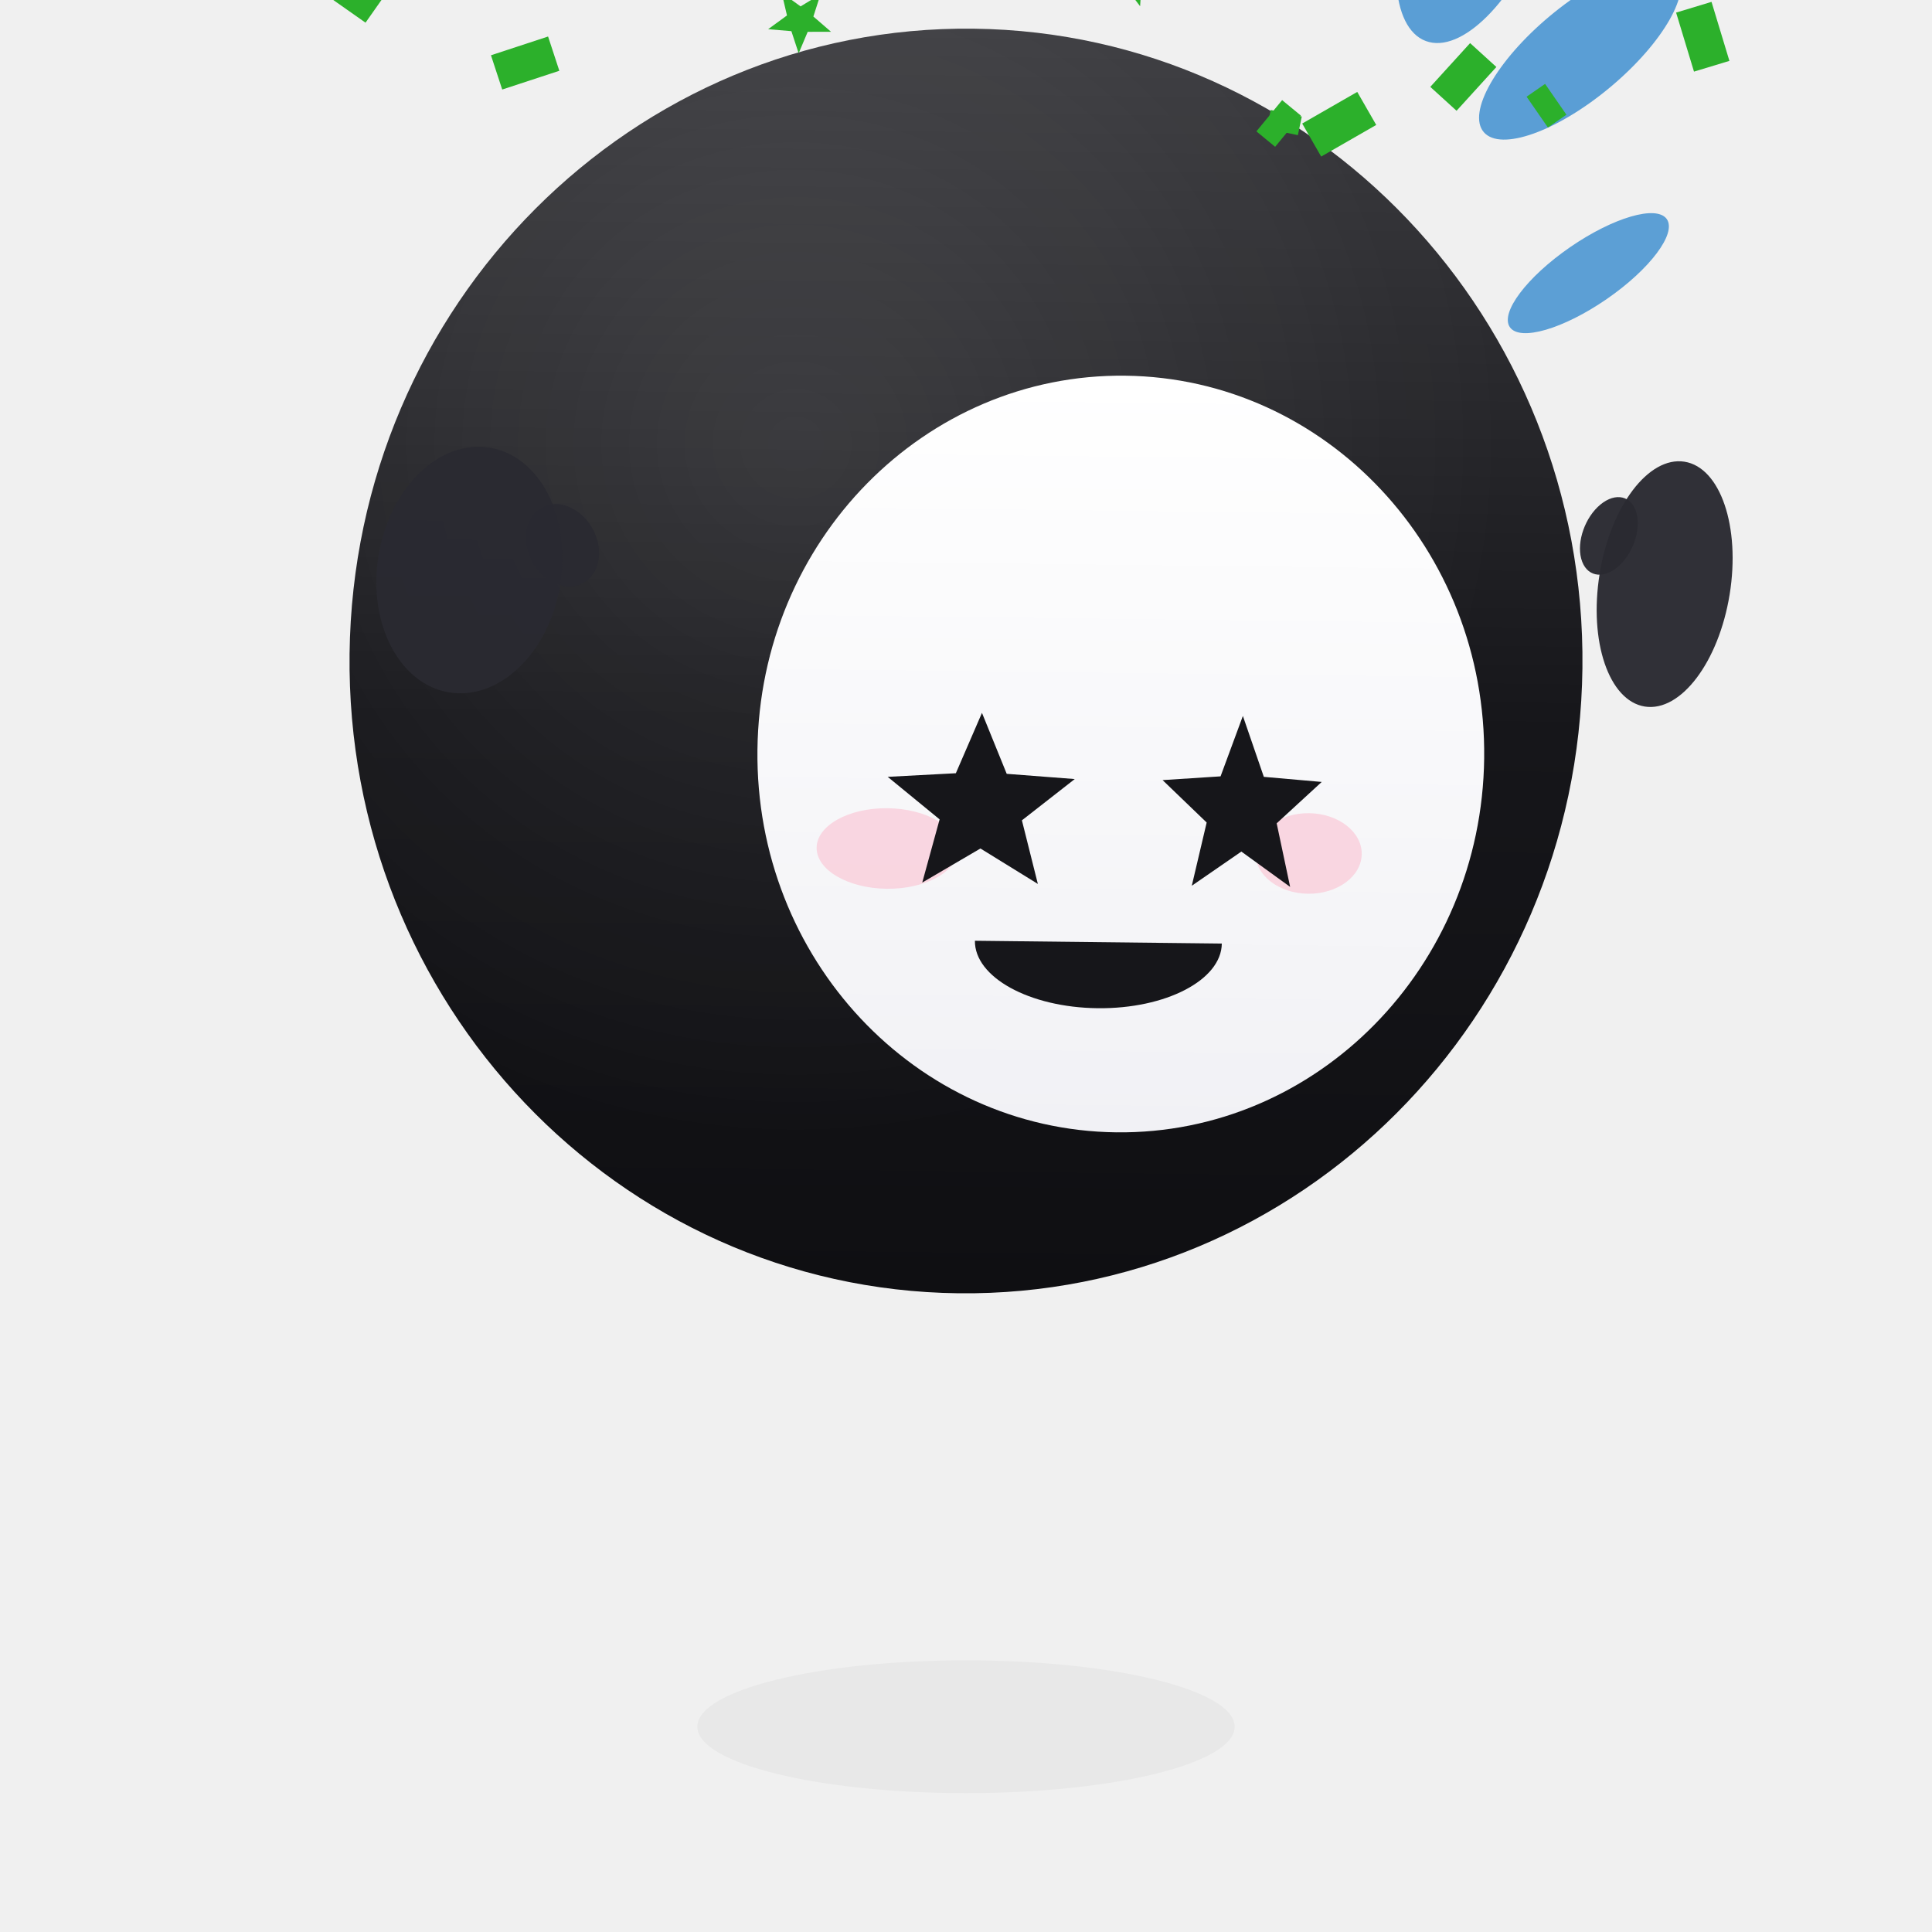
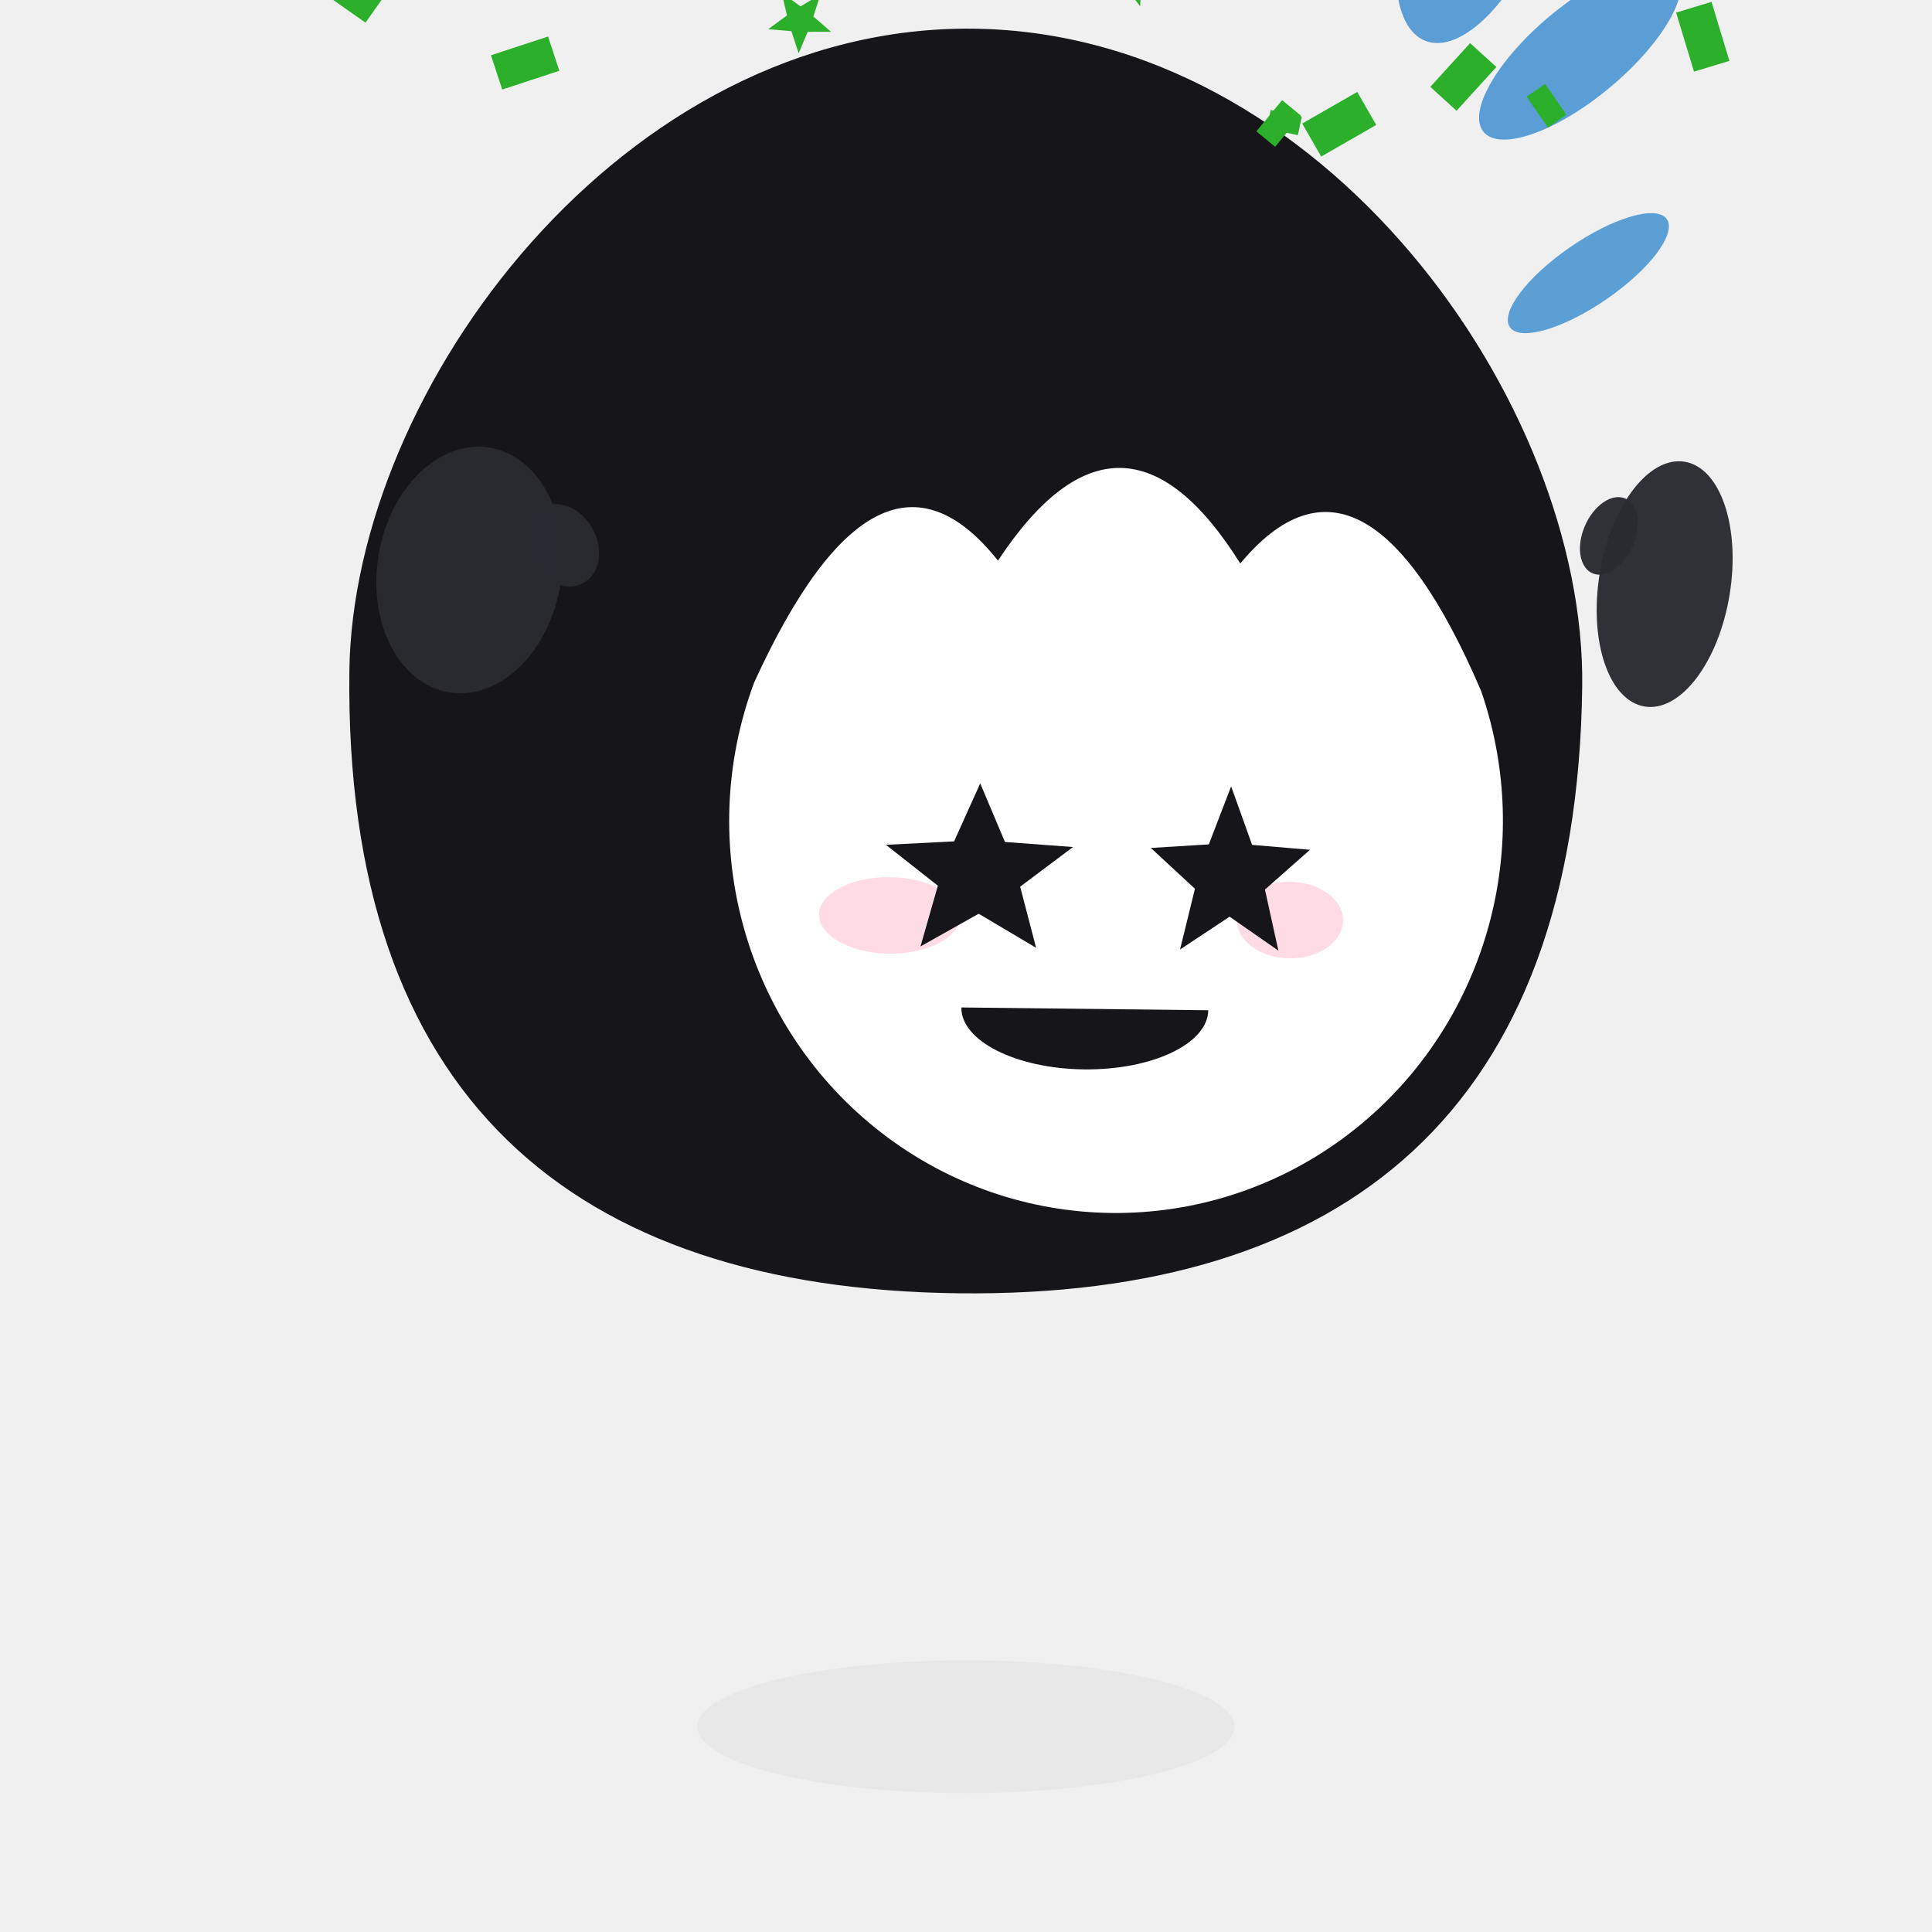
<svg xmlns="http://www.w3.org/2000/svg" width="320" height="320" viewBox="0 0 320 320">
  <defs>
-     <linearGradient id="bg0" gradientUnits="userSpaceOnUse" x1="0" y1="-104" x2="0" y2="104">
-       <stop offset="0" stop-color="#3b3b3f" />
-       <stop offset="0.55" stop-color="#16161A" />
-       <stop offset="1" stop-color="#0f0f12" />
-     </linearGradient>
-     <radialGradient id="bg1" gradientUnits="userSpaceOnUse" cx="-28" cy="-35.36" r="115" fx="-28" fy="-35.36">
-       <stop offset="0" stop-color="#FFFFFF" />
-       <stop offset="1" stop-color="rgba(255,255,255,0)" />
-     </radialGradient>
-     <linearGradient id="bg2" gradientUnits="userSpaceOnUse" x1="0" y1="-47.226" x2="0" y2="77.226">
-       <stop offset="0" stop-color="#FFFFFF" />
-       <stop offset="1" stop-color="#F1F1F5" />
-     </linearGradient>
    <clipPath id="bc1">
-       <path d="M84.237 15C84.237 49.367 57.845 77.226 25.29 77.226C-7.266 77.226 -33.657 49.367 -33.657 15C-33.657 -19.367 -7.266 -47.226 25.29 -47.226C57.845 -47.226 84.237 -19.367 84.237 15" transform="matrix(1.021 0.012 -0.012 1.007 160 109.48)" />
+       <path d="M83.613 3.941C93.095 30.718 84.357 60.717 62.119 77.734C39.881 94.75 9.414 94.75 -12.824 77.734C-35.063 60.717 -43.801 30.718 -34.318 3.941Q-14.663 -41.061 4.992 -16.567Q24.647 -47.525 44.302 -16.567Q63.958 -41.061 83.613 3.941Z" transform="matrix(1.021 0.012 -0.012 1.007 160 109.48)" />
    </clipPath>
  </defs>
  <path d="M44.502 126C44.502 132.075 24.578 137 0 137C-24.578 137 -44.502 132.075 -44.502 126C-44.502 119.925 -24.578 115 0 115C24.578 115 44.502 119.925 44.502 126" fill="rgba(22,22,26,0.13)" fill-opacity="0.264" transform="matrix(1 0 0 1 160 160)" />
-   <path d="M89.048 2C89.048 56.566 47.411 100.8 -3.952 100.8C-55.314 100.8 -96.952 56.566 -96.952 2C-96.952 -52.566 -55.314 -96.8 -3.952 -96.8C47.411 -96.8 89.048 -52.566 89.048 2" fill="url(#bg0)" transform="matrix(1.021 0.012 -0.012 1.007 160 109.48)" />
-   <path d="M100 0C100 57.438 55.228 104 0 104C-55.228 104 -100 57.438 -100 0C-100 -57.438 -55.228 -104 0 -104C55.228 -104 100 -57.438 100 0" fill="url(#bg0)" transform="matrix(1.021 0.012 -0.012 1.007 160 109.48)" />
-   <path d="M100 0C100 57.438 55.228 104 0 104C-55.228 104 -100 57.438 -100 0C-100 -57.438 -55.228 -104 0 -104C55.228 -104 100 -57.438 100 0" fill="url(#bg1)" fill-opacity="0.1" transform="matrix(1.021 0.012 -0.012 1.007 160 109.48)" />
-   <path d="M84.237 15C84.237 49.367 57.845 77.226 25.29 77.226C-7.266 77.226 -33.657 49.367 -33.657 15C-33.657 -19.367 -7.266 -47.226 25.29 -47.226C57.845 -47.226 84.237 -19.367 84.237 15" fill="url(#bg2)" transform="matrix(1.021 0.012 -0.012 1.007 160 109.48)" />
-   <path d="M11.5 0C11.5 3.866 6.351 7 0 7C-6.351 7 -11.5 3.866 -11.5 0C-11.5 -3.866 -6.351 -7 0 -7C6.351 -7 11.5 -3.866 11.5 0" fill="rgba(255,138,168,0.42)" fill-opacity="0.7" transform="matrix(1.016 0.012 -0.011 0.953 146.945 140.537)" />
-   <path d="M11.5 0C11.5 3.866 6.351 7 0 7C-6.351 7 -11.5 3.866 -11.5 0C-11.5 -3.866 -6.351 -7 0 -7C6.351 -7 11.5 -3.866 11.5 0" fill="rgba(255,138,168,0.42)" fill-opacity="0.7" transform="matrix(0.766 0.009 -0.011 0.953 216.735 141.36)" />
+   <path d="M-3.952 -96.8C48.865 -96.8 89.048 -39.496 89.048 4.766C89.048 71.16 54.335 100.8 -3.952 100.8C-62.238 100.8 -96.952 71.16 -96.952 4.766C-96.952 -39.496 -56.768 -96.8 -3.952 -96.8Z" fill="#16161A" transform="matrix(1.021 0.012 -0.012 1.007 160 109.48)" />
+   <path d="M0 -104C56.792 -104 100 -43.68 100 2.912C100 72.8 62.674 104 0 104C-62.674 104 -100 72.8 -100 2.912C-100 -43.68 -56.792 -104 0 -104Z" fill="#16161A" transform="matrix(1.021 0.012 -0.012 1.007 160 109.48)" />
+   <path d="M83.613 3.941C93.095 30.718 84.357 60.717 62.119 77.734C39.881 94.75 9.414 94.75 -12.824 77.734C-35.063 60.717 -43.801 30.718 -34.318 3.941Q-14.663 -41.061 4.992 -16.567Q24.647 -47.525 44.302 -16.567Q63.958 -41.061 83.613 3.941Z" fill="#FFFFFF" transform="matrix(1.021 0.012 -0.012 1.007 160 109.48)" />
+   <path d="M11.5 0C11.5 3.866 6.351 7 0 7C-6.351 7 -11.5 3.866 -11.5 0C-11.5 -3.866 -6.351 -7 0 -7C6.351 -7 11.5 -3.866 11.5 0" fill="rgba(255,138,168,0.42)" fill-opacity="0.7" transform="matrix(1.016 0.012 -0.011 0.905 147.345 151.617)" />
+   <path d="M11.5 0C11.5 3.866 6.351 7 0 7C-6.351 7 -11.5 3.866 -11.5 0C-11.5 -3.866 -6.351 -7 0 -7C6.351 -7 11.5 -3.866 11.5 0" fill="rgba(255,138,168,0.42)" fill-opacity="0.7" transform="matrix(0.766 0.009 -0.011 0.905 213.654 152.398)" />
  <g clip-path="url(#bc1)">
-     <path d="M0 -16L4.138 -5.695L15.217 -4.944L6.695 2.175L9.405 12.944L0 7.04L-9.405 12.944L-6.695 2.175L-15.217 -4.944L-4.138 -5.695Z" fill="#16161A" transform="matrix(1.018 0.012 -0.011 0.975 162.469 133.673)" />
-     <path d="M0 -16L4.138 -5.695L15.217 -4.944L6.695 2.175L9.405 12.944L0 7.04L-9.405 12.944L-6.695 2.175L-15.217 -4.944L-4.138 -5.695Z" fill="#16161A" transform="matrix(0.866 0.01 -0.011 0.975 205.684 134.182)" />
-     <path d="M-21.08 0L21.08 0C21.08 6.835 11.642 12.376 0 12.376C-11.642 12.376 -21.08 6.835 -21.08 0Z" fill="#16161A" transform="matrix(0.97 0.011 -0.01 0.884 181.923 156.051)" />
+     <path d="M0 -16L4.138 -5.695L15.217 -4.944L6.695 2.175L9.405 12.944L0 7.04L-9.405 12.944L-6.695 2.175L-15.217 -4.944L-4.138 -5.695Z" fill="#16161A" transform="matrix(1.018 0.012 -0.011 0.937 162.179 144.744)" />
+     <path d="M0 -16L4.138 -5.695L15.217 -4.944L6.695 2.175L9.405 12.944L0 7.04L-9.405 12.944L-6.695 2.175L-15.217 -4.944L-4.138 -5.695Z" fill="#16161A" transform="matrix(0.866 0.01 -0.011 0.937 203.74 145.234)" />
+     <path d="M-21.08 0L21.08 0C21.08 6.835 11.642 12.376 0 12.376C-11.642 12.376 -21.08 6.835 -21.08 0Z" fill="#16161A" transform="matrix(0.97 0.011 -0.01 0.81 179.68 167.1)" />
  </g>
  <path d="M-10.215 -10.816C-8.289 -8.119 -9.498 -3.956 -12.914 -1.517C-16.33 0.922 -20.66 0.713 -22.585 -1.984C-24.511 -4.681 -23.302 -8.844 -19.886 -11.283C-16.47 -13.722 -12.14 -13.513 -10.215 -10.816" fill="#2A2A31" fill-opacity="0.962" transform="matrix(-0.876 -0.138 -0.161 0.994 77.756 94.416)" />
  <path d="M17.2 0C17.2 11.267 9.499 20.4 0 20.4C-9.499 20.4 -17.2 11.267 -17.2 0C-17.2 -11.267 -9.499 -20.4 0 -20.4C9.499 -20.4 17.2 -11.267 17.2 0" fill="#2A2A31" fill-opacity="0.962" transform="matrix(-0.876 -0.138 -0.161 0.994 77.756 94.416)" />
  <path d="M-10.215 -10.816C-8.289 -8.119 -9.498 -3.956 -12.914 -1.517C-16.33 0.922 -20.66 0.713 -22.585 -1.984C-24.511 -4.681 -23.302 -8.844 -19.886 -11.283C-16.47 -13.722 -12.14 -13.513 -10.215 -10.816" fill="#2A2A31" fill-opacity="0.962" transform="matrix(0.626 0.099 -0.161 0.994 275.718 96.749)" />
  <path d="M17.2 0C17.2 11.267 9.499 20.4 0 20.4C-9.499 20.4 -17.2 11.267 -17.2 0C-17.2 -11.267 -9.499 -20.4 0 -20.4C9.499 -20.4 17.2 -11.267 17.2 0" fill="#2A2A31" fill-opacity="0.962" transform="matrix(0.626 0.099 -0.161 0.994 275.718 96.749)" />
  <path d="M11.102 0C11.102 13.704 6.131 24.814 0 24.814C-6.131 24.814 -11.102 13.704 -11.102 0C-11.102 -13.704 -6.131 -24.814 0 -24.814C6.131 -24.814 11.102 -13.704 11.102 0" fill="#1478C9" fill-opacity="0.677" transform="matrix(0.955 0.356 -0.36 0.942 245.094 -16.579)" />
  <path d="M7.634 0C7.634 11.316 4.216 20.49 0 20.49C-4.216 20.49 -7.634 11.316 -7.634 0C-7.634 -11.316 -4.216 -20.49 0 -20.49C4.216 -20.49 7.634 -11.316 7.634 0" fill="#1478C9" fill-opacity="0.677" transform="matrix(0.66 0.768 -0.778 0.651 261.702 8.55)" />
  <path d="M5.2 0C5.2 8.579 2.872 15.534 0 15.534C-2.872 15.534 -5.2 8.579 -5.2 0C-5.2 -8.579 -2.872 -15.534 0 -15.534C2.872 -15.534 5.2 -8.579 5.2 0" fill="#1478C9" fill-opacity="0.668" transform="matrix(0.585 0.825 -0.836 0.577 263.08 45.244)" />
  <path d="M-5.258 -3.155H5.258V3.155H-5.258Z" fill="#2CB02B" transform="matrix(-0.867 0.498 -0.498 -0.867 221.816 20.578)" />
  <path d="M-4.691 -2.814H4.691V2.814H-4.691Z" fill="#2CB02B" transform="matrix(-0.346 -0.938 0.938 -0.346 197.159 -51.806)" />
  <path d="M-3.069 -1.842H3.069V1.842H-3.069Z" fill="#2CB02B" transform="matrix(0.744 -0.668 0.668 0.744 139.984 -23.523)" />
  <path d="M-2.724 -1.635H2.724V1.635H-2.724Z" fill="#2CB02B" transform="matrix(-0.992 -0.123 0.123 -0.992 145.937 -4.556)" />
  <path d="M-3.376 -2.026H3.376V2.026H-3.376Z" fill="#2CB02B" transform="matrix(-0.999 0.053 -0.053 -0.999 182.823 -4.475)" />
  <path d="M-4.899 -2.94H4.899V2.94H-4.899Z" fill="#2CB02B" transform="matrix(-0.673 0.74 -0.74 -0.673 242.374 12.743)" />
  <path d="M-4.291 -2.574H4.291V2.574H-4.291Z" fill="#2CB02B" transform="matrix(-0.47 -0.883 0.883 -0.47 191.068 -34.986)" />
  <path d="M-2.785 -1.671H2.785V1.671H-2.785Z" fill="#2CB02B" transform="matrix(-0.23 0.973 -0.973 -0.23 187.216 -35.366)" />
  <path d="M-4.558 -2.735H4.558V2.735H-4.558Z" fill="#2CB02B" transform="matrix(-0.997 0.077 -0.077 -0.997 210.007 -53.972)" />
  <path d="M-3.468 -2.081H3.468V2.081H-3.468Z" fill="#2CB02B" transform="matrix(-0.566 -0.825 0.825 -0.566 62.494 -14.018)" />
  <path d="M-3.351 -2.011H3.351V2.011H-3.351Z" fill="#2CB02B" transform="matrix(-0.636 0.772 -0.772 -0.636 211.782 20.449)" />
  <path d="M-2.604 -1.563H2.604V1.563H-2.604Z" fill="#2CB02B" transform="matrix(-0.506 0.863 -0.863 -0.506 82.649 -27.173)" />
  <path d="M-2.508 -1.505H2.508V1.505H-2.508Z" fill="#2CB02B" transform="matrix(0.935 0.354 -0.354 0.935 176.641 -53.955)" />
  <path d="M-4.979 -2.987H4.979V2.987H-4.979Z" fill="#2CB02B" transform="matrix(0.95 -0.312 0.312 0.95 86.981 10.439)" />
  <path d="M-5.359 -3.216H5.359V3.216H-5.359Z" fill="#2CB02B" transform="matrix(0.995 -0.101 0.101 0.995 253.343 -17.434)" />
  <path d="M-3.537 -2.122H3.537V2.122H-3.537Z" fill="#2CB02B" transform="matrix(0.881 -0.473 0.473 0.881 168.5 -4.369)" />
  <path d="M-2.711 -1.626H2.711V1.626H-2.711Z" fill="#2CB02B" transform="matrix(0.896 -0.445 0.445 0.896 154.998 -21.868)" />
  <path d="M-5.108 -3.065H5.108V3.065H-5.108Z" fill="#2CB02B" transform="matrix(0.29 0.957 -0.957 0.29 282.03 6.085)" />
  <path d="M-5.17 -3.102H5.17V3.102H-5.17Z" fill="#2CB02B" transform="matrix(-0.855 -0.519 0.519 -0.855 140.444 -62.391)" />
  <path d="M-3.067 -1.84H3.067V1.84H-3.067Z" fill="#2CB02B" transform="matrix(0.382 -0.924 0.924 0.382 167.845 -8.896)" />
  <path d="M-2.554 -1.532H2.554V1.532H-2.554Z" fill="#2CB02B" transform="matrix(0.159 -0.987 0.987 0.159 202.57 -26.634)" />
  <path d="M-3.24 -1.944H3.24V1.944H-3.24Z" fill="#2CB02B" transform="matrix(0.625 0.781 -0.781 0.625 101.377 -10.353)" />
  <path d="M-3.106 -1.864H3.106V1.864H-3.106Z" fill="#2CB02B" transform="matrix(-0.569 -0.822 0.822 -0.569 256.15 17.509)" />
  <path d="M-3.47 -2.082H3.47V2.082H-3.47Z" fill="#2CB02B" transform="matrix(-0.694 0.72 -0.72 -0.694 205.539 -28.168)" />
  <path d="M-4.451 -2.67H4.451V2.67H-4.451Z" fill="#2CB02B" transform="matrix(0.192 0.981 -0.981 0.192 230.192 -4.991)" />
  <path d="M-3.137 -1.882H3.137V1.882H-3.137Z" fill="#2CB02B" transform="matrix(-0.929 -0.369 0.369 -0.929 211.51 -8.284)" />
  <path d="M-5.164 -3.098H5.164V3.098H-5.164Z" fill="#2CB02B" transform="matrix(0.342 0.94 -0.94 0.342 240.614 -46.576)" />
  <path d="M-2.629 -1.578H2.629V1.578H-2.629Z" fill="#2CB02B" transform="matrix(-0.979 -0.206 0.206 -0.979 212.721 20.3)" />
  <path d="M-4.492 -2.695H4.492V2.695H-4.492Z" fill="#2CB02B" transform="matrix(-0.908 0.419 -0.419 -0.908 191.554 -36.226)" />
  <path d="M-4.761 -2.857H4.761V2.857H-4.761Z" fill="#2CB02B" transform="matrix(-0.818 -0.575 0.575 -0.818 58.291 -1.319)" />
  <path d="M0 -9.722L2.4 -3.303L9.246 -3.004L3.883 1.262L5.714 7.865L0 4.083L-5.714 7.865L-3.883 1.262L-9.246 -3.004L-2.4 -3.303Z" fill="#2CB02B" transform="matrix(-0.995 -0.102 0.102 -0.995 180.424 -24.446)" />
  <path d="M0 -7.154L1.766 -2.431L6.803 -2.211L2.857 0.928L4.205 5.787L0 3.004L-4.205 5.787L-2.857 0.928L-6.803 -2.211L-1.766 -2.431Z" fill="#2CB02B" transform="matrix(-0.957 0.289 -0.289 -0.957 186.77 -5.814)" />
  <path d="M0 -10.271L2.536 -3.49L9.769 -3.174L4.103 1.333L6.037 8.31L0 4.314L-6.037 8.31L-4.103 1.333L-9.769 -3.174L-2.536 -3.49Z" fill="#2CB02B" transform="matrix(-0.963 -0.269 0.269 -0.963 145.01 -20.57)" />
  <path d="M0 -7.28L1.797 -2.474L6.924 -2.25L2.908 0.945L4.279 5.89L0 3.058L-4.279 5.89L-2.908 0.945L-6.924 -2.25L-1.797 -2.474Z" fill="#2CB02B" transform="matrix(-0.971 0.239 -0.239 -0.971 188.955 -32.151)" />
  <path d="M0 -9.338L2.305 -3.173L8.881 -2.886L3.73 1.212L5.489 7.555L0 3.922L-5.489 7.555L-3.73 1.212L-8.881 -2.886L-2.305 -3.173Z" fill="#2CB02B" transform="matrix(-0.694 -0.72 0.72 -0.694 116.284 -15.941)" />
  <path d="M0 -7.47L1.844 -2.538L7.105 -2.308L2.984 0.97L4.391 6.044L0 3.137L-4.391 6.044L-2.984 0.97L-7.105 -2.308L-1.844 -2.538Z" fill="#2CB02B" transform="matrix(-0.225 0.974 -0.974 -0.225 169.177 -26.983)" />
  <path d="M0 -7.909L1.953 -2.687L7.522 -2.444L3.159 1.027L4.649 6.399L0 3.322L-4.649 6.399L-3.159 1.027L-7.522 -2.444L-1.953 -2.687Z" fill="#2CB02B" transform="matrix(-0.759 0.651 -0.651 -0.759 165.85 -31.825)" />
  <path d="M0 -5.48L1.353 -1.862L5.212 -1.693L2.189 0.711L3.221 4.433L0 2.302L-3.221 4.433L-2.189 0.711L-5.212 -1.693L-1.353 -1.862Z" fill="#2CB02B" transform="matrix(0.784 0.62 -0.62 0.784 132.505 3.357)" />
  <path d="M0 -7.971L1.968 -2.708L7.581 -2.463L3.184 1.035L4.685 6.449L0 3.348L-4.685 6.449L-3.184 1.035L-7.581 -2.463L-1.968 -2.708Z" fill="#2CB02B" transform="matrix(0.979 0.205 -0.205 0.979 183.167 -23.688)" />
  <path d="M0 -6.527L1.611 -2.218L6.207 -2.017L2.607 0.847L3.836 5.28L0 2.741L-3.836 5.28L-2.607 0.847L-6.207 -2.017L-1.611 -2.218Z" fill="#2CB02B" transform="matrix(-0.769 0.639 -0.639 -0.769 208.83 -8.744)" />
</svg>
